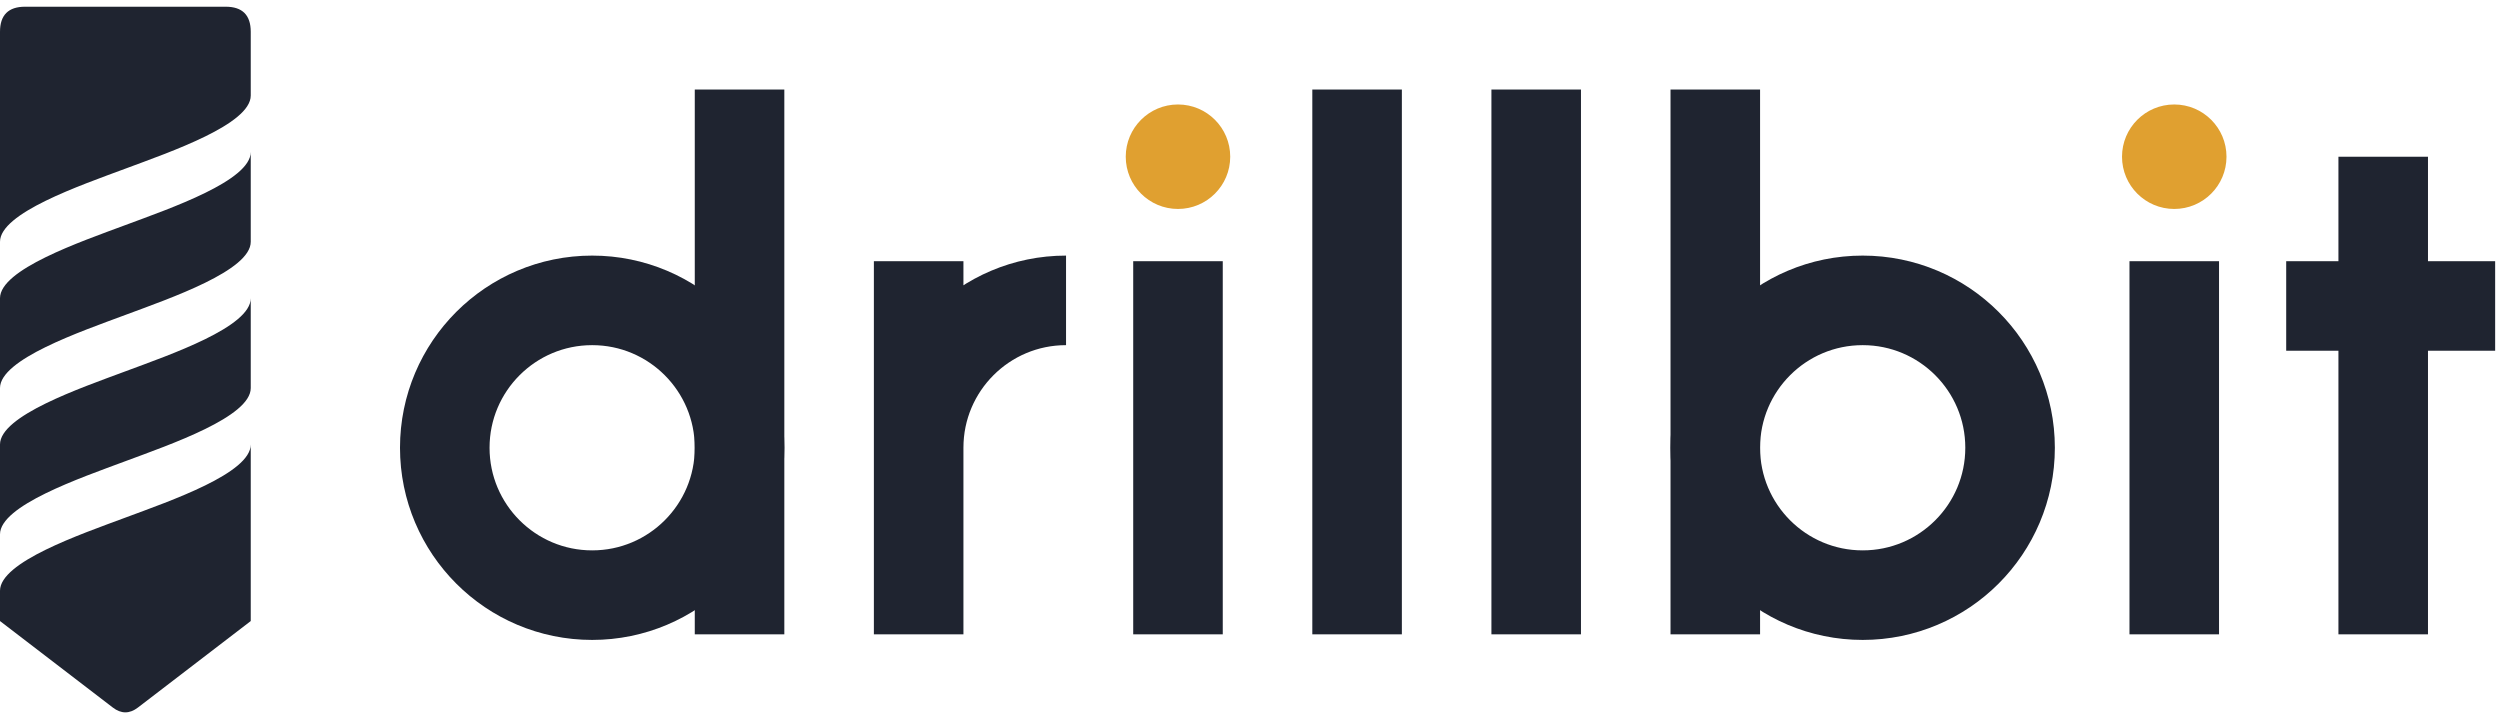
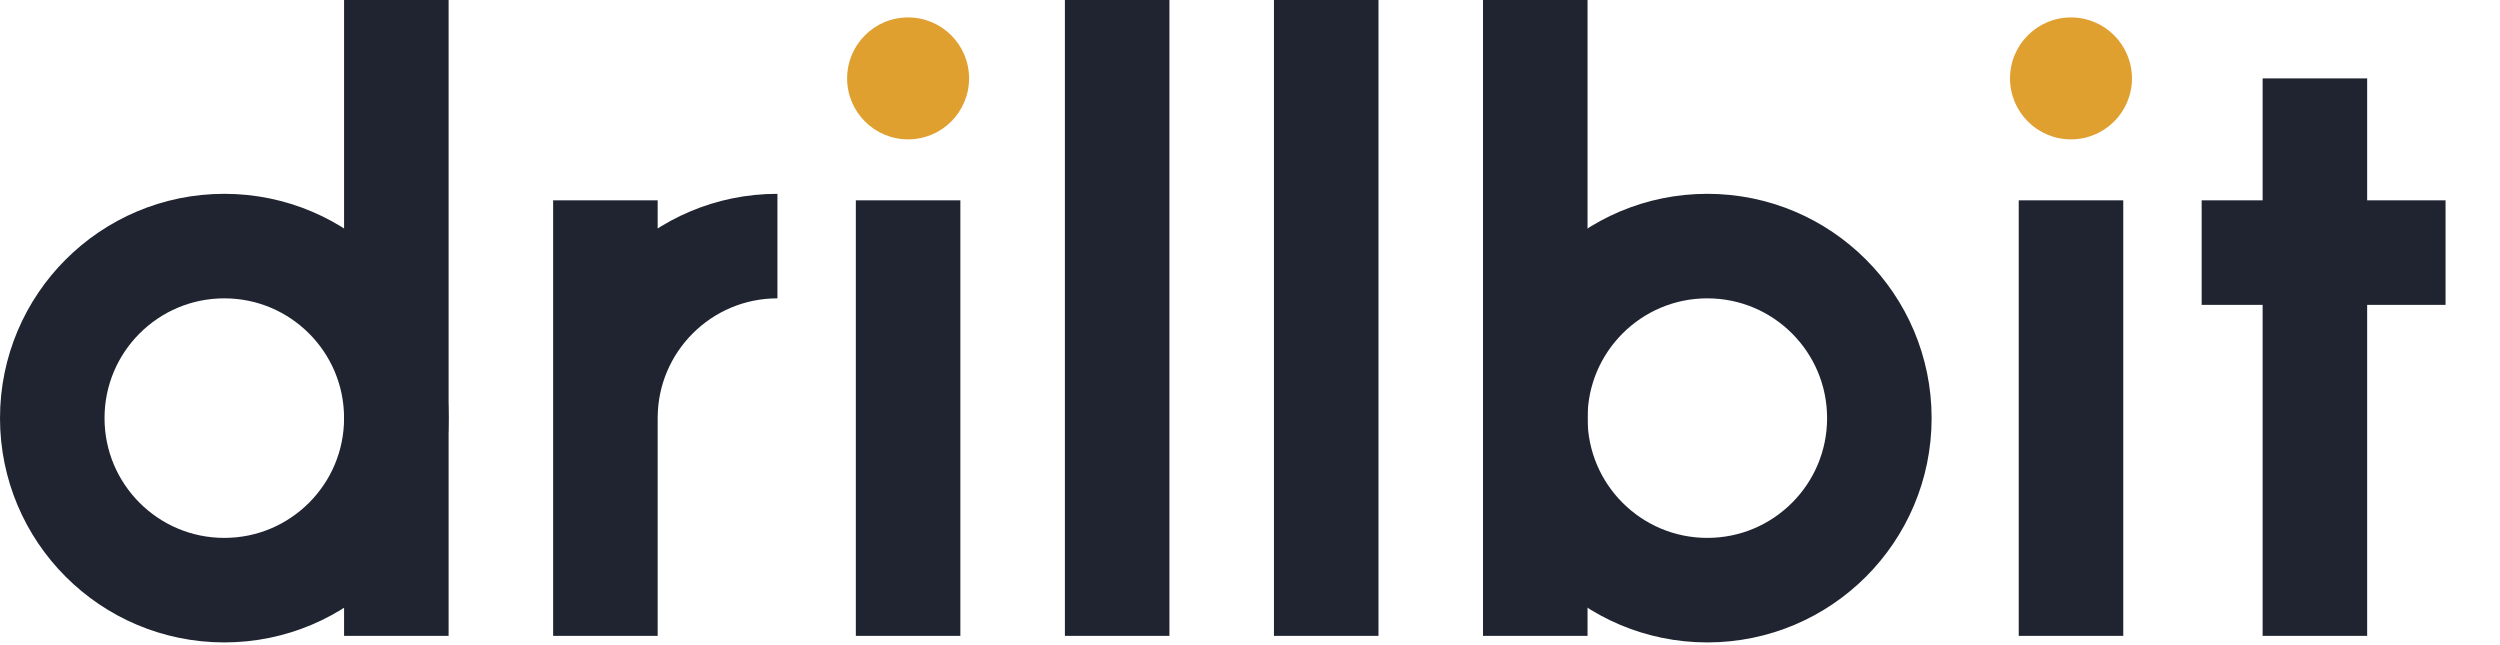
- <svg xmlns="http://www.w3.org/2000/svg" viewBox="0 -170 670 194" width="670" height="194">
-   <path fill="#1F2430" transform="translate(33.6 -73) scale(0.28)" d="M-120 -316Q-120 -340 -96 -340H96Q120 -340 120 -316V-255C120 -227.5 43.5 -201.2 0 -185C-43.5 -168.8 -120 -142.5 -120 -115ZM-120 -61C-120 -88.5 -43.5 -114.8 0 -131C43.5 -147.2 120 -173.5 120 -201V-115C120 -87.5 43.5 -61.2 0 -45C-43.5 -28.8 -120 -2.5 -120 25ZM-120 79C-120 51.5 -43.5 25.2 0 9C43.5 -7.2 120 -33.5 120 -61V25C120 52.5 43.5 78.8 0 95C-43.5 111.2 -120 137.5 -120 165ZM-120 219C-120 191.5 -43.5 165.2 0 149C43.5 132.8 120 106.5 120 79V248L12 330.8Q0 340 -12 330.8L-120 248Z" />
-   <g transform="translate(107.2 0)">
+ <svg xmlns="http://www.w3.org/2000/svg" viewBox="0 -146 574 148" width="574" height="148">
+   <g>
    <g fill="none" stroke="#1F2430" stroke-width="24">
      <circle cx="51.5" cy="-50" r="39.5" />
      <circle cx="392" cy="-50" r="39.5" />
      <path d="M91 -146V0M139 -100V0M139 -50A39.5 39.5 0 0 1 178.5 -89.5M208.5 -100V0M256.5 -146V0M304.5 -146V0M352.5 -146V0M475.5 -100V0M531.5 -128V0M505.5 -88H561.5" />
    </g>
    <g fill="#E0A030">
      <circle cx="208.5" cy="-128" r="14" />
      <circle cx="475.5" cy="-128" r="14" />
    </g>
  </g>
</svg>
